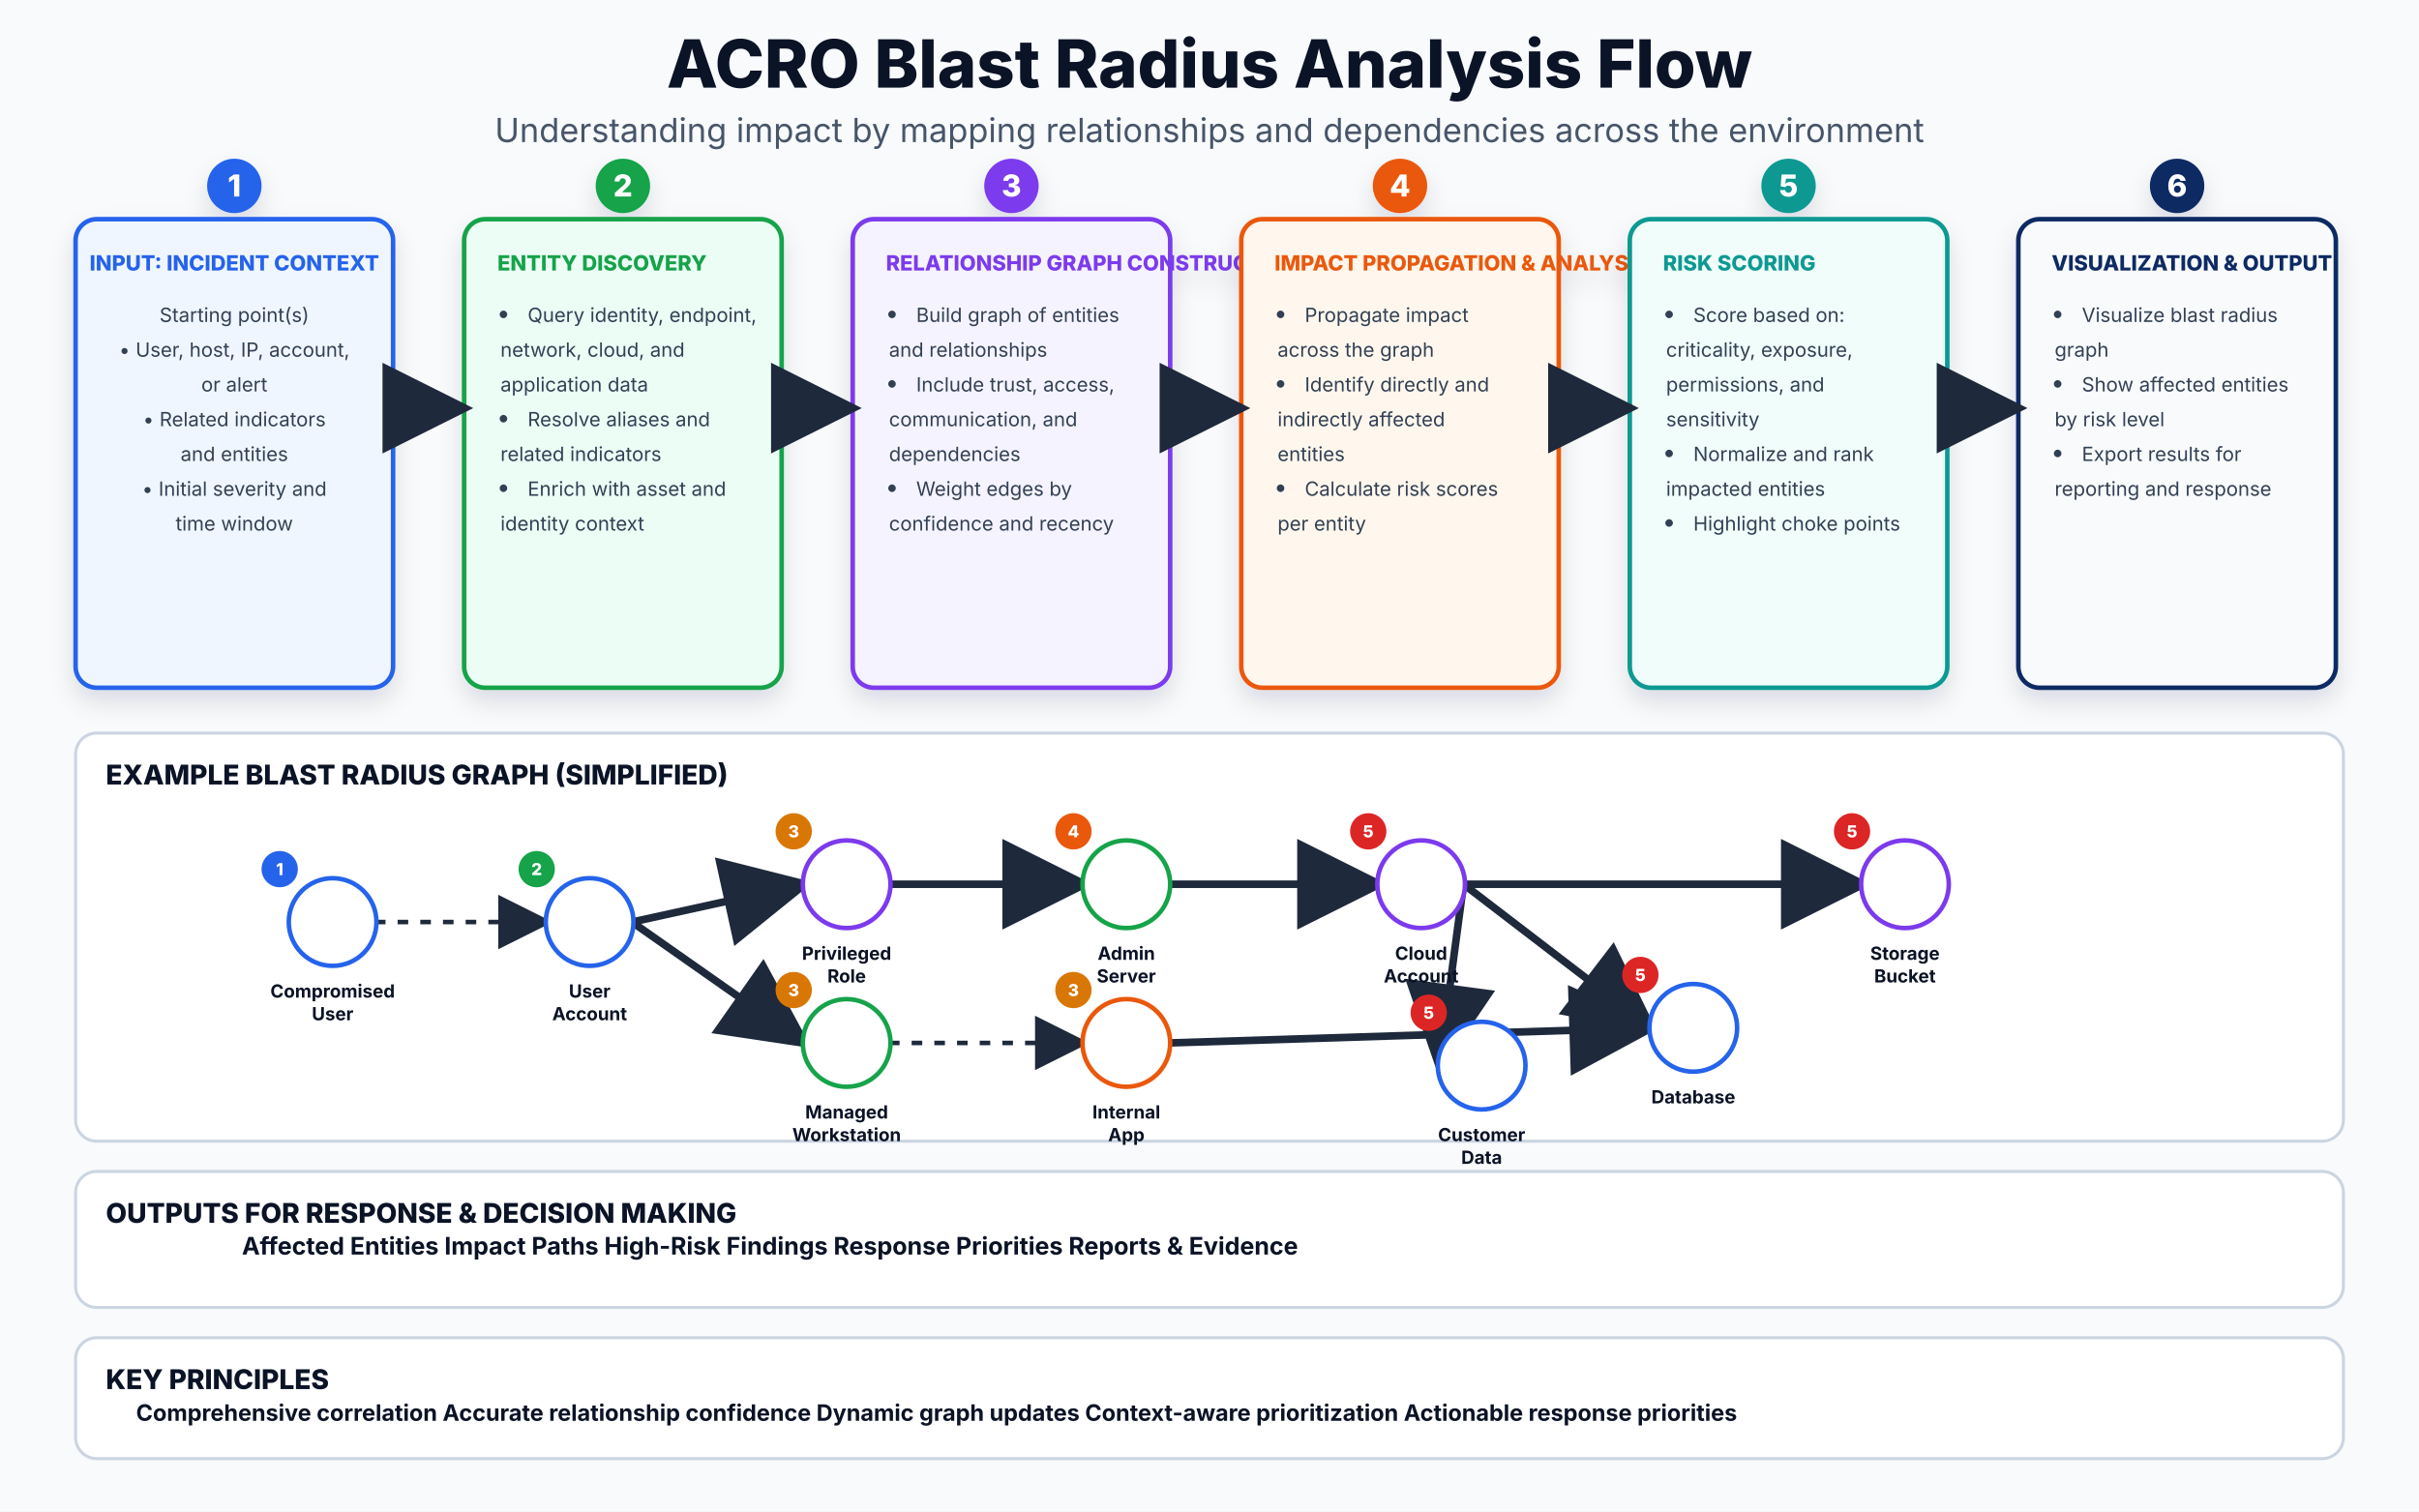
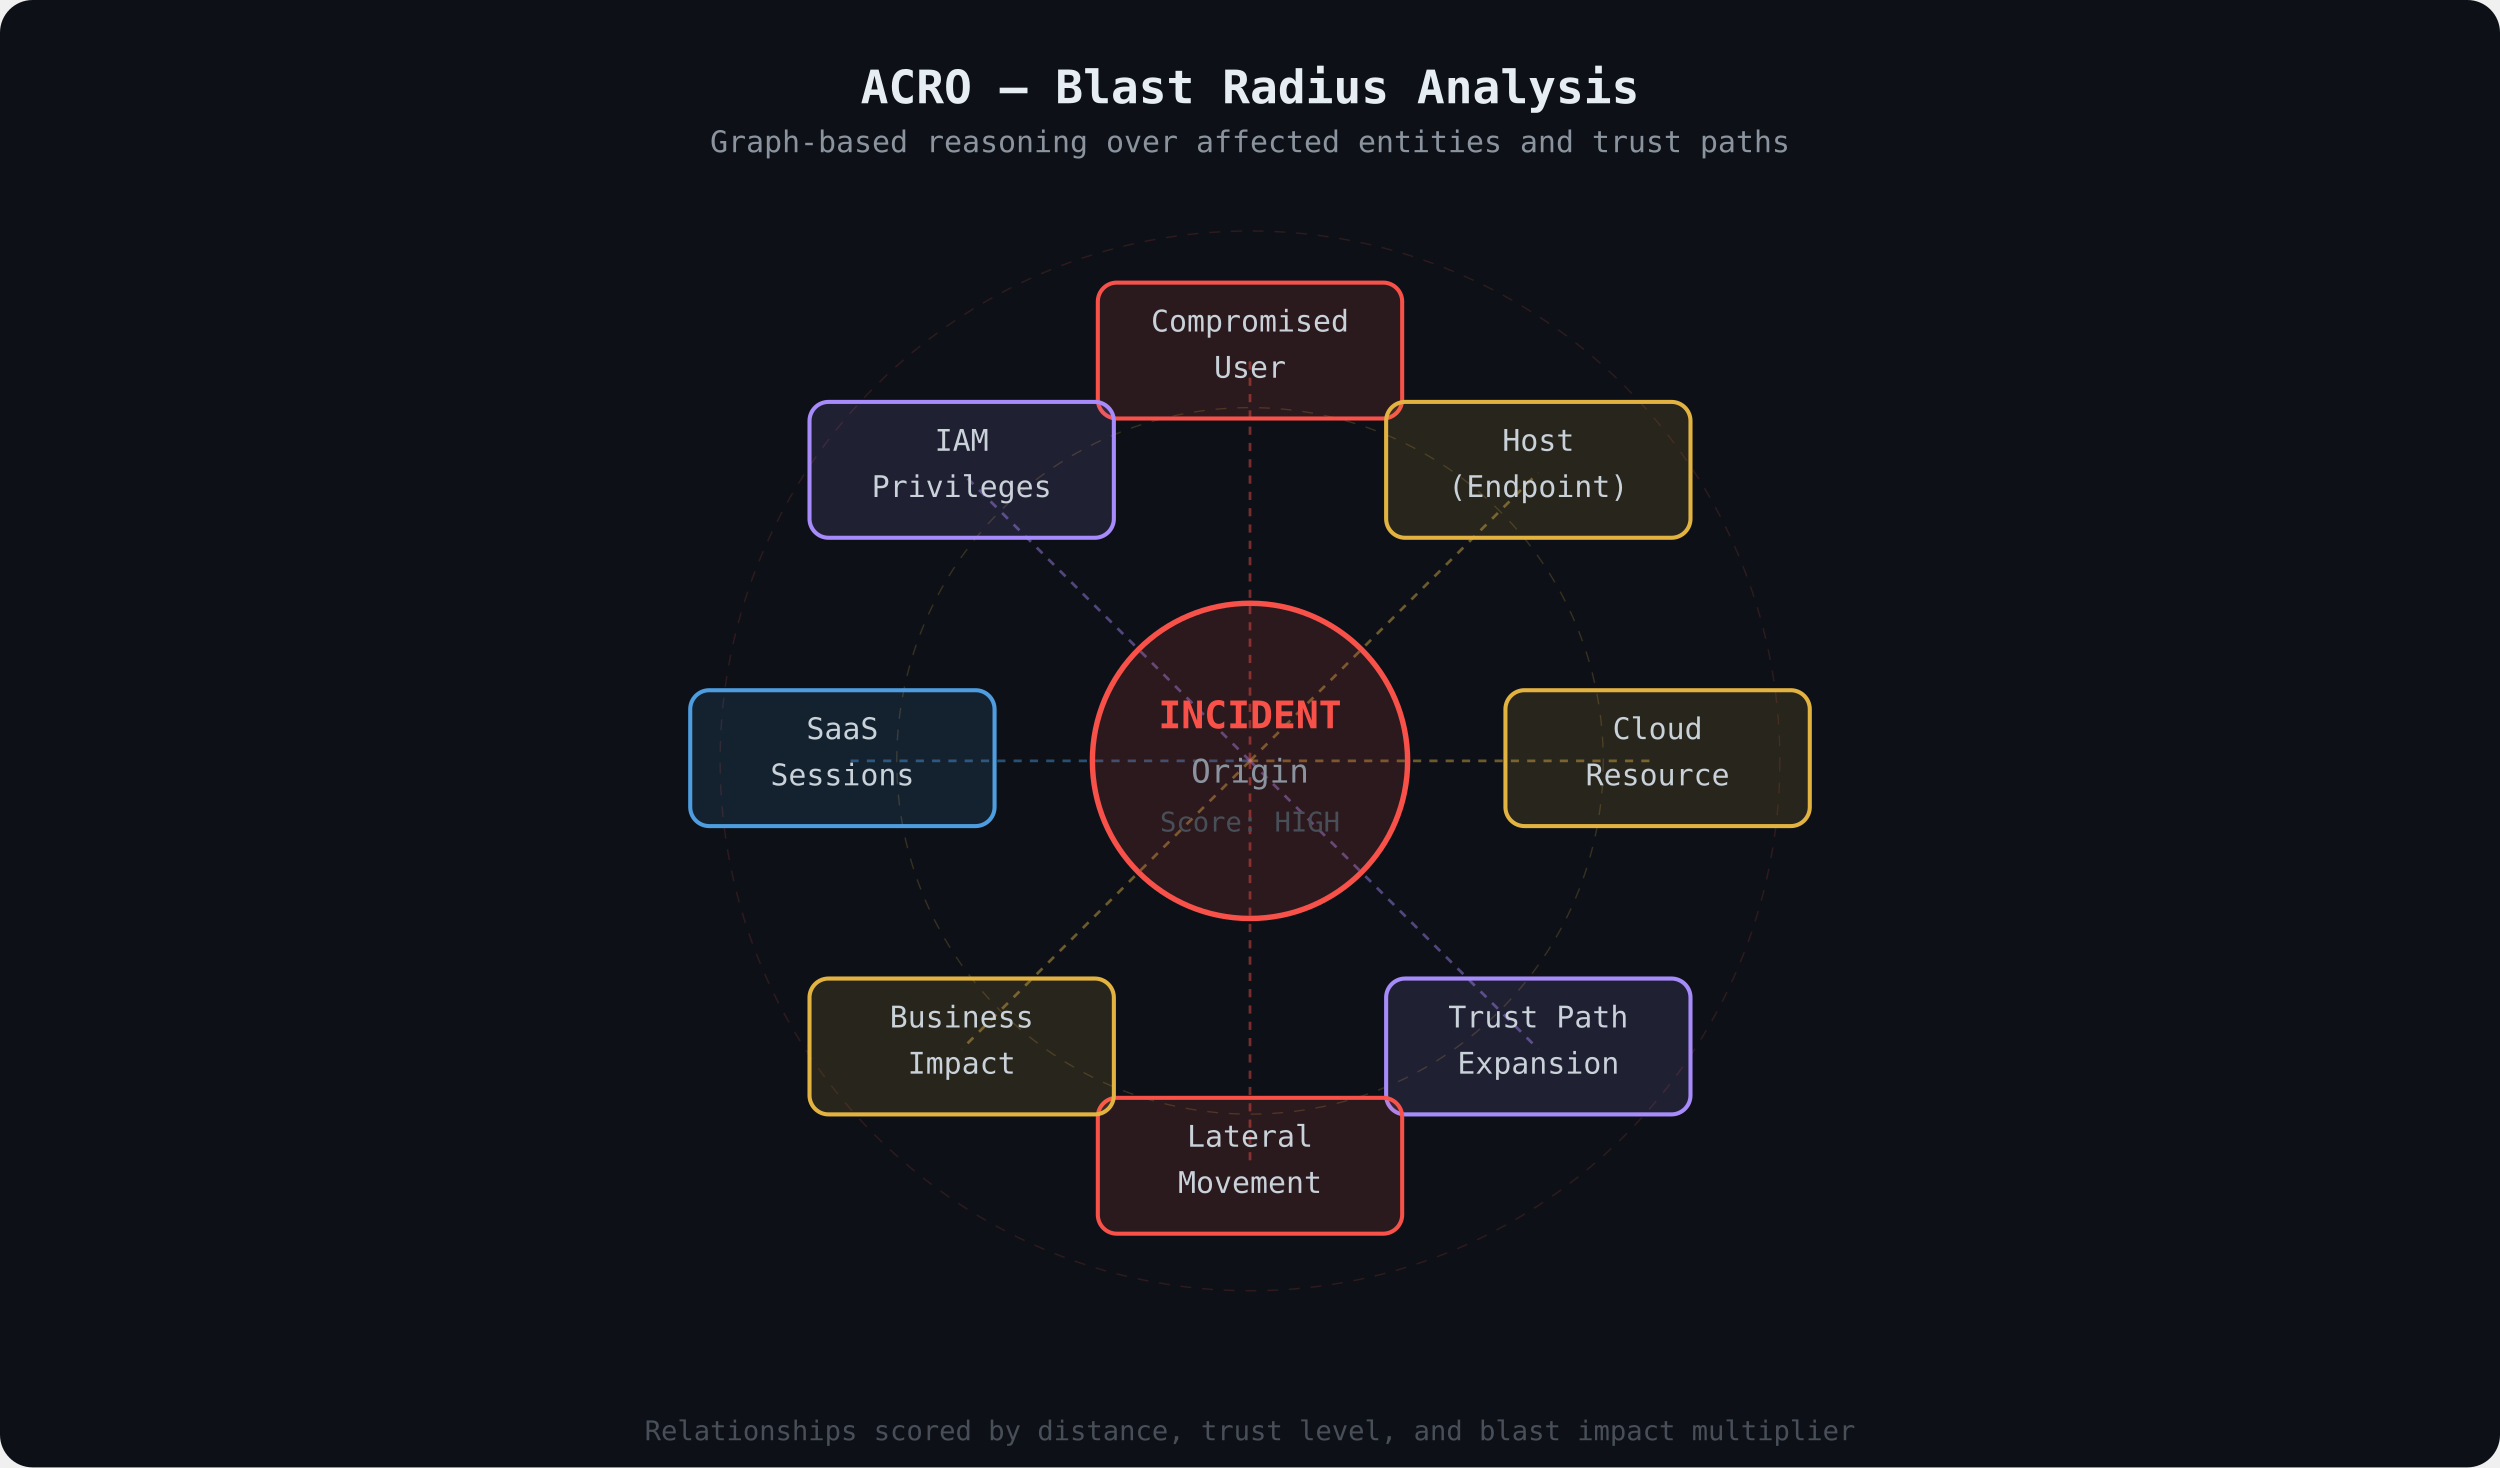
- <svg xmlns="http://www.w3.org/2000/svg" width="1600" height="1000" viewBox="0 0 1600 1000" role="img" aria-labelledby="title desc">
-   <defs>
-     <marker id="arrow" viewBox="0 0 10 10" refX="9" refY="5" markerWidth="12" markerHeight="12" orient="auto-start-reverse">
-       <path d="M 0 0 L 10 5 L 0 10 z" fill="#1e293b" />
-     </marker>
-     <filter id="shadow" x="-20%" y="-20%" width="140%" height="140%">
-       <feDropShadow dx="0" dy="8" stdDeviation="8" flood-color="#0f172a" flood-opacity="0.12" />
-     </filter>
-     <radialGradient id="darkGlow" cx="50%" cy="25%" r="80%">
-       <stop offset="0%" stop-color="#12345c" />
-       <stop offset="65%" stop-color="#07111f" />
-       <stop offset="100%" stop-color="#020617" />
-     </radialGradient>
-   </defs>
-   <rect width="1600" height="1000" fill="#f8fafc" />
-   <text id="title" x="800" y="58" text-anchor="middle" font-family="Inter,Arial,sans-serif" font-size="44" font-weight="800" fill="#0b1326">ACRO Blast Radius Analysis Flow</text>
-   <text id="desc" x="800" y="94" text-anchor="middle" font-family="Inter,Arial,sans-serif" font-size="22" fill="#475569">Understanding impact by mapping relationships and dependencies across the environment</text>
-   <g filter="url(#shadow)">
-     <rect x="50" y="145" width="210" height="310" rx="14" fill="#eff6ff" stroke="#2563eb" stroke-width="3" />
-     <circle cx="155" cy="123" r="18" fill="#2563eb" />
-     <text x="155" y="130" text-anchor="middle" font-family="Inter,Arial,sans-serif" font-size="20" font-weight="800" fill="#fff">1</text>
-     <text x="155" y="179" text-anchor="middle" font-family="Inter,Arial,sans-serif" font-size="14" font-weight="800" fill="#2563eb">INPUT: INCIDENT CONTEXT</text>
-     <text x="155" y="213" text-anchor="middle" font-family="Inter,Arial,sans-serif" font-size="13" fill="#334155">Starting point(s)</text>
-     <text x="155" y="236" text-anchor="middle" font-family="Inter,Arial,sans-serif" font-size="13" fill="#334155">• User, host, IP, account,</text>
-     <text x="155" y="259" text-anchor="middle" font-family="Inter,Arial,sans-serif" font-size="13" fill="#334155">or alert</text>
-     <text x="155" y="282" text-anchor="middle" font-family="Inter,Arial,sans-serif" font-size="13" fill="#334155">• Related indicators</text>
-     <text x="155" y="305" text-anchor="middle" font-family="Inter,Arial,sans-serif" font-size="13" fill="#334155">and entities</text>
-     <text x="155" y="328" text-anchor="middle" font-family="Inter,Arial,sans-serif" font-size="13" fill="#334155">• Initial severity and</text>
-     <text x="155" y="351" text-anchor="middle" font-family="Inter,Arial,sans-serif" font-size="13" fill="#334155">time window</text>
-   </g>
-   <g filter="url(#shadow)">
-     <rect x="307" y="145" width="210" height="310" rx="14" fill="#ecfdf5" stroke="#16a34a" stroke-width="3" />
-     <circle cx="412" cy="123" r="18" fill="#16a34a" />
-     <text x="412" y="130" text-anchor="middle" font-family="Inter,Arial,sans-serif" font-size="20" font-weight="800" fill="#fff">2</text>
-     <text x="329" y="179" text-anchor="start" font-family="Inter,Arial,sans-serif" font-size="14" font-weight="800" fill="#16a34a">ENTITY DISCOVERY</text>
-     <circle cx="333" cy="208" r="2.5" fill="#334155" />
-     <text x="349" y="213" text-anchor="start" font-family="Inter,Arial,sans-serif" font-size="13" fill="#334155">Query identity, endpoint,</text>
-     <text x="331" y="236" text-anchor="start" font-family="Inter,Arial,sans-serif" font-size="13" fill="#334155">network, cloud, and</text>
-     <text x="331" y="259" text-anchor="start" font-family="Inter,Arial,sans-serif" font-size="13" fill="#334155">application data</text>
-     <circle cx="333" cy="277" r="2.5" fill="#334155" />
-     <text x="349" y="282" text-anchor="start" font-family="Inter,Arial,sans-serif" font-size="13" fill="#334155">Resolve aliases and</text>
-     <text x="331" y="305" text-anchor="start" font-family="Inter,Arial,sans-serif" font-size="13" fill="#334155">related indicators</text>
-     <circle cx="333" cy="323" r="2.5" fill="#334155" />
-     <text x="349" y="328" text-anchor="start" font-family="Inter,Arial,sans-serif" font-size="13" fill="#334155">Enrich with asset and</text>
-     <text x="331" y="351" text-anchor="start" font-family="Inter,Arial,sans-serif" font-size="13" fill="#334155">identity context</text>
-   </g>
-   <g filter="url(#shadow)">
-     <rect x="564" y="145" width="210" height="310" rx="14" fill="#f5f3ff" stroke="#7c3aed" stroke-width="3" />
-     <circle cx="669" cy="123" r="18" fill="#7c3aed" />
-     <text x="669" y="130" text-anchor="middle" font-family="Inter,Arial,sans-serif" font-size="20" font-weight="800" fill="#fff">3</text>
-     <text x="586" y="179" text-anchor="start" font-family="Inter,Arial,sans-serif" font-size="14" font-weight="800" fill="#7c3aed">RELATIONSHIP GRAPH CONSTRUCTION</text>
-     <circle cx="590" cy="208" r="2.5" fill="#334155" />
-     <text x="606" y="213" text-anchor="start" font-family="Inter,Arial,sans-serif" font-size="13" fill="#334155">Build graph of entities</text>
-     <text x="588" y="236" text-anchor="start" font-family="Inter,Arial,sans-serif" font-size="13" fill="#334155">and relationships</text>
-     <circle cx="590" cy="254" r="2.5" fill="#334155" />
-     <text x="606" y="259" text-anchor="start" font-family="Inter,Arial,sans-serif" font-size="13" fill="#334155">Include trust, access,</text>
-     <text x="588" y="282" text-anchor="start" font-family="Inter,Arial,sans-serif" font-size="13" fill="#334155">communication, and</text>
-     <text x="588" y="305" text-anchor="start" font-family="Inter,Arial,sans-serif" font-size="13" fill="#334155">dependencies</text>
-     <circle cx="590" cy="323" r="2.5" fill="#334155" />
-     <text x="606" y="328" text-anchor="start" font-family="Inter,Arial,sans-serif" font-size="13" fill="#334155">Weight edges by</text>
-     <text x="588" y="351" text-anchor="start" font-family="Inter,Arial,sans-serif" font-size="13" fill="#334155">confidence and recency</text>
-   </g>
-   <g filter="url(#shadow)">
-     <rect x="821" y="145" width="210" height="310" rx="14" fill="#fff7ed" stroke="#ea580c" stroke-width="3" />
-     <circle cx="926" cy="123" r="18" fill="#ea580c" />
-     <text x="926" y="130" text-anchor="middle" font-family="Inter,Arial,sans-serif" font-size="20" font-weight="800" fill="#fff">4</text>
-     <text x="843" y="179" text-anchor="start" font-family="Inter,Arial,sans-serif" font-size="14" font-weight="800" fill="#ea580c">IMPACT PROPAGATION &amp; ANALYSIS</text>
-     <circle cx="847" cy="208" r="2.5" fill="#334155" />
-     <text x="863" y="213" text-anchor="start" font-family="Inter,Arial,sans-serif" font-size="13" fill="#334155">Propagate impact</text>
-     <text x="845" y="236" text-anchor="start" font-family="Inter,Arial,sans-serif" font-size="13" fill="#334155">across the graph</text>
-     <circle cx="847" cy="254" r="2.5" fill="#334155" />
-     <text x="863" y="259" text-anchor="start" font-family="Inter,Arial,sans-serif" font-size="13" fill="#334155">Identify directly and</text>
-     <text x="845" y="282" text-anchor="start" font-family="Inter,Arial,sans-serif" font-size="13" fill="#334155">indirectly affected</text>
-     <text x="845" y="305" text-anchor="start" font-family="Inter,Arial,sans-serif" font-size="13" fill="#334155">entities</text>
-     <circle cx="847" cy="323" r="2.5" fill="#334155" />
-     <text x="863" y="328" text-anchor="start" font-family="Inter,Arial,sans-serif" font-size="13" fill="#334155">Calculate risk scores</text>
-     <text x="845" y="351" text-anchor="start" font-family="Inter,Arial,sans-serif" font-size="13" fill="#334155">per entity</text>
-   </g>
-   <g filter="url(#shadow)">
-     <rect x="1078" y="145" width="210" height="310" rx="14" fill="#f0fdfa" stroke="#0f9992" stroke-width="3" />
-     <circle cx="1183" cy="123" r="18" fill="#0f9992" />
-     <text x="1183" y="130" text-anchor="middle" font-family="Inter,Arial,sans-serif" font-size="20" font-weight="800" fill="#fff">5</text>
-     <text x="1100" y="179" text-anchor="start" font-family="Inter,Arial,sans-serif" font-size="14" font-weight="800" fill="#0f9992">RISK SCORING</text>
-     <circle cx="1104" cy="208" r="2.5" fill="#334155" />
-     <text x="1120" y="213" text-anchor="start" font-family="Inter,Arial,sans-serif" font-size="13" fill="#334155">Score based on:</text>
-     <text x="1102" y="236" text-anchor="start" font-family="Inter,Arial,sans-serif" font-size="13" fill="#334155">criticality, exposure,</text>
-     <text x="1102" y="259" text-anchor="start" font-family="Inter,Arial,sans-serif" font-size="13" fill="#334155">permissions, and</text>
-     <text x="1102" y="282" text-anchor="start" font-family="Inter,Arial,sans-serif" font-size="13" fill="#334155">sensitivity</text>
-     <circle cx="1104" cy="300" r="2.5" fill="#334155" />
-     <text x="1120" y="305" text-anchor="start" font-family="Inter,Arial,sans-serif" font-size="13" fill="#334155">Normalize and rank</text>
-     <text x="1102" y="328" text-anchor="start" font-family="Inter,Arial,sans-serif" font-size="13" fill="#334155">impacted entities</text>
-     <circle cx="1104" cy="346" r="2.5" fill="#334155" />
-     <text x="1120" y="351" text-anchor="start" font-family="Inter,Arial,sans-serif" font-size="13" fill="#334155">Highlight choke points</text>
-   </g>
-   <g filter="url(#shadow)">
-     <rect x="1335" y="145" width="210" height="310" rx="14" fill="#f8fafc" stroke="#102a63" stroke-width="3" />
-     <circle cx="1440" cy="123" r="18" fill="#102a63" />
-     <text x="1440" y="130" text-anchor="middle" font-family="Inter,Arial,sans-serif" font-size="20" font-weight="800" fill="#fff">6</text>
-     <text x="1357" y="179" text-anchor="start" font-family="Inter,Arial,sans-serif" font-size="14" font-weight="800" fill="#102a63">VISUALIZATION &amp; OUTPUT</text>
-     <circle cx="1361" cy="208" r="2.5" fill="#334155" />
-     <text x="1377" y="213" text-anchor="start" font-family="Inter,Arial,sans-serif" font-size="13" fill="#334155">Visualize blast radius</text>
-     <text x="1359" y="236" text-anchor="start" font-family="Inter,Arial,sans-serif" font-size="13" fill="#334155">graph</text>
-     <circle cx="1361" cy="254" r="2.5" fill="#334155" />
-     <text x="1377" y="259" text-anchor="start" font-family="Inter,Arial,sans-serif" font-size="13" fill="#334155">Show affected entities</text>
-     <text x="1359" y="282" text-anchor="start" font-family="Inter,Arial,sans-serif" font-size="13" fill="#334155">by risk level</text>
-     <circle cx="1361" cy="300" r="2.5" fill="#334155" />
-     <text x="1377" y="305" text-anchor="start" font-family="Inter,Arial,sans-serif" font-size="13" fill="#334155">Export results for</text>
-     <text x="1359" y="328" text-anchor="start" font-family="Inter,Arial,sans-serif" font-size="13" fill="#334155">reporting and response</text>
-   </g>
-   <path d="M 260 270 L 307 270" fill="none" stroke="#1e293b" stroke-width="5" marker-end="url(#arrow)" />
-   <path d="M 517 270 L 564 270" fill="none" stroke="#1e293b" stroke-width="5" marker-end="url(#arrow)" />
-   <path d="M 774 270 L 821 270" fill="none" stroke="#1e293b" stroke-width="5" marker-end="url(#arrow)" />
-   <path d="M 1031 270 L 1078 270" fill="none" stroke="#1e293b" stroke-width="5" marker-end="url(#arrow)" />
-   <path d="M 1288 270 L 1335 270" fill="none" stroke="#1e293b" stroke-width="5" marker-end="url(#arrow)" />
-   <rect x="50" y="485" width="1500" height="270" rx="14" fill="#ffffff" stroke="#cbd5e1" stroke-width="2" />
-   <text x="70" y="519" font-family="Inter,Arial,sans-serif" font-size="18" font-weight="800" fill="#0b1326">EXAMPLE BLAST RADIUS GRAPH (SIMPLIFIED)</text>
-   <path d="M 248 610 L 362 610" fill="none" stroke="#1e293b" stroke-width="3" stroke-dasharray="7 8" marker-end="url(#arrow)" />
-   <path d="M 418 610 L 532 585" fill="none" stroke="#1e293b" stroke-width="5" marker-end="url(#arrow)" />
-   <path d="M 588 585 L 717 585" fill="none" stroke="#1e293b" stroke-width="5" marker-end="url(#arrow)" />
-   <path d="M 773 585 L 912 585" fill="none" stroke="#1e293b" stroke-width="5" marker-end="url(#arrow)" />
-   <path d="M 968 585 L 1232 585" fill="none" stroke="#1e293b" stroke-width="5" marker-end="url(#arrow)" />
-   <path d="M 418 610 L 532 690" fill="none" stroke="#1e293b" stroke-width="5" marker-end="url(#arrow)" />
-   <path d="M 588 690 L 717 690" fill="none" stroke="#1e293b" stroke-width="3" stroke-dasharray="7 8" marker-end="url(#arrow)" />
-   <path d="M 773 690 L 1092 680" fill="none" stroke="#1e293b" stroke-width="5" marker-end="url(#arrow)" />
-   <path d="M 968 585 L 1092 680" fill="none" stroke="#1e293b" stroke-width="5" marker-end="url(#arrow)" />
-   <path d="M 968 585 L 952 705" fill="none" stroke="#1e293b" stroke-width="5" marker-end="url(#arrow)" />
-   <circle cx="220" cy="610" r="29" fill="#fff" stroke="#2563eb" stroke-width="3" />
-   <circle cx="185" cy="575" r="12" fill="#2563eb" />
-   <text x="185" y="579" text-anchor="middle" font-family="Inter,Arial,sans-serif" font-size="11" font-weight="800" fill="#fff">1</text>
-   <text x="220" y="660" text-anchor="middle" font-family="Inter,Arial,sans-serif" font-size="12" font-weight="700" fill="#0b1326">Compromised</text>
-   <text x="220" y="675" text-anchor="middle" font-family="Inter,Arial,sans-serif" font-size="12" font-weight="700" fill="#0b1326">User</text>
-   <circle cx="390" cy="610" r="29" fill="#fff" stroke="#2563eb" stroke-width="3" />
-   <circle cx="355" cy="575" r="12" fill="#16a34a" />
-   <text x="355" y="579" text-anchor="middle" font-family="Inter,Arial,sans-serif" font-size="11" font-weight="800" fill="#fff">2</text>
-   <text x="390" y="660" text-anchor="middle" font-family="Inter,Arial,sans-serif" font-size="12" font-weight="700" fill="#0b1326">User</text>
-   <text x="390" y="675" text-anchor="middle" font-family="Inter,Arial,sans-serif" font-size="12" font-weight="700" fill="#0b1326">Account</text>
-   <circle cx="560" cy="585" r="29" fill="#fff" stroke="#7c3aed" stroke-width="3" />
-   <circle cx="525" cy="550" r="12" fill="#d97706" />
-   <text x="525" y="554" text-anchor="middle" font-family="Inter,Arial,sans-serif" font-size="11" font-weight="800" fill="#fff">3</text>
-   <text x="560" y="635" text-anchor="middle" font-family="Inter,Arial,sans-serif" font-size="12" font-weight="700" fill="#0b1326">Privileged</text>
-   <text x="560" y="650" text-anchor="middle" font-family="Inter,Arial,sans-serif" font-size="12" font-weight="700" fill="#0b1326">Role</text>
-   <circle cx="745" cy="585" r="29" fill="#fff" stroke="#16a34a" stroke-width="3" />
-   <circle cx="710" cy="550" r="12" fill="#ea580c" />
-   <text x="710" y="554" text-anchor="middle" font-family="Inter,Arial,sans-serif" font-size="11" font-weight="800" fill="#fff">4</text>
-   <text x="745" y="635" text-anchor="middle" font-family="Inter,Arial,sans-serif" font-size="12" font-weight="700" fill="#0b1326">Admin</text>
-   <text x="745" y="650" text-anchor="middle" font-family="Inter,Arial,sans-serif" font-size="12" font-weight="700" fill="#0b1326">Server</text>
-   <circle cx="940" cy="585" r="29" fill="#fff" stroke="#7c3aed" stroke-width="3" />
-   <circle cx="905" cy="550" r="12" fill="#dc2626" />
-   <text x="905" y="554" text-anchor="middle" font-family="Inter,Arial,sans-serif" font-size="11" font-weight="800" fill="#fff">5</text>
-   <text x="940" y="635" text-anchor="middle" font-family="Inter,Arial,sans-serif" font-size="12" font-weight="700" fill="#0b1326">Cloud</text>
-   <text x="940" y="650" text-anchor="middle" font-family="Inter,Arial,sans-serif" font-size="12" font-weight="700" fill="#0b1326">Account</text>
-   <circle cx="1260" cy="585" r="29" fill="#fff" stroke="#7c3aed" stroke-width="3" />
-   <circle cx="1225" cy="550" r="12" fill="#dc2626" />
-   <text x="1225" y="554" text-anchor="middle" font-family="Inter,Arial,sans-serif" font-size="11" font-weight="800" fill="#fff">5</text>
-   <text x="1260" y="635" text-anchor="middle" font-family="Inter,Arial,sans-serif" font-size="12" font-weight="700" fill="#0b1326">Storage</text>
-   <text x="1260" y="650" text-anchor="middle" font-family="Inter,Arial,sans-serif" font-size="12" font-weight="700" fill="#0b1326">Bucket</text>
-   <circle cx="560" cy="690" r="29" fill="#fff" stroke="#16a34a" stroke-width="3" />
-   <circle cx="525" cy="655" r="12" fill="#d97706" />
-   <text x="525" y="659" text-anchor="middle" font-family="Inter,Arial,sans-serif" font-size="11" font-weight="800" fill="#fff">3</text>
-   <text x="560" y="740" text-anchor="middle" font-family="Inter,Arial,sans-serif" font-size="12" font-weight="700" fill="#0b1326">Managed</text>
-   <text x="560" y="755" text-anchor="middle" font-family="Inter,Arial,sans-serif" font-size="12" font-weight="700" fill="#0b1326">Workstation</text>
-   <circle cx="745" cy="690" r="29" fill="#fff" stroke="#ea580c" stroke-width="3" />
-   <circle cx="710" cy="655" r="12" fill="#d97706" />
-   <text x="710" y="659" text-anchor="middle" font-family="Inter,Arial,sans-serif" font-size="11" font-weight="800" fill="#fff">3</text>
-   <text x="745" y="740" text-anchor="middle" font-family="Inter,Arial,sans-serif" font-size="12" font-weight="700" fill="#0b1326">Internal</text>
-   <text x="745" y="755" text-anchor="middle" font-family="Inter,Arial,sans-serif" font-size="12" font-weight="700" fill="#0b1326">App</text>
-   <circle cx="1120" cy="680" r="29" fill="#fff" stroke="#2563eb" stroke-width="3" />
-   <circle cx="1085" cy="645" r="12" fill="#dc2626" />
-   <text x="1085" y="649" text-anchor="middle" font-family="Inter,Arial,sans-serif" font-size="11" font-weight="800" fill="#fff">5</text>
-   <text x="1120" y="730" text-anchor="middle" font-family="Inter,Arial,sans-serif" font-size="12" font-weight="700" fill="#0b1326">Database</text>
-   <circle cx="980" cy="705" r="29" fill="#fff" stroke="#2563eb" stroke-width="3" />
-   <circle cx="945" cy="670" r="12" fill="#dc2626" />
-   <text x="945" y="674" text-anchor="middle" font-family="Inter,Arial,sans-serif" font-size="11" font-weight="800" fill="#fff">5</text>
-   <text x="980" y="755" text-anchor="middle" font-family="Inter,Arial,sans-serif" font-size="12" font-weight="700" fill="#0b1326">Customer</text>
-   <text x="980" y="770" text-anchor="middle" font-family="Inter,Arial,sans-serif" font-size="12" font-weight="700" fill="#0b1326">Data</text>
-   <rect x="50" y="775" width="1500" height="90" rx="14" fill="#ffffff" stroke="#cbd5e1" stroke-width="2" />
-   <text x="70" y="809" font-family="Inter,Arial,sans-serif" font-size="18" font-weight="800" fill="#0b1326">OUTPUTS FOR RESPONSE &amp; DECISION MAKING</text>
-   <text x="160" y="830" text-anchor="start" font-family="Inter,Arial,sans-serif" font-size="16" font-weight="700" fill="#0b1326">Affected Entities        Impact Paths        High-Risk Findings        Response Priorities        Reports &amp; Evidence</text>
-   <rect x="50" y="885" width="1500" height="80" rx="14" fill="#ffffff" stroke="#cbd5e1" stroke-width="2" />
-   <text x="70" y="919" font-family="Inter,Arial,sans-serif" font-size="18" font-weight="800" fill="#0b1326">KEY PRINCIPLES</text>
-   <text x="90" y="940" text-anchor="start" font-family="Inter,Arial,sans-serif" font-size="15" font-weight="700" fill="#0b1326">Comprehensive correlation     Accurate relationship confidence     Dynamic graph updates     Context-aware prioritization     Actionable response priorities</text>
+ <svg xmlns="http://www.w3.org/2000/svg" viewBox="0 0 920 540" width="920" height="540">
+   <rect width="920" height="540" rx="12" fill="#0d1117" />
+   <text x="460" y="38" text-anchor="middle" font-family="JetBrains Mono, Fira Code, monospace" font-size="17" fill="#e6edf3" font-weight="bold">ACRO — Blast Radius Analysis</text>
+   <text x="460" y="56" text-anchor="middle" font-family="JetBrains Mono, Fira Code, monospace" font-size="11" fill="#8b949e">Graph-based reasoning over affected entities and trust paths</text>
+   <circle cx="460" cy="280" r="195" fill="none" stroke="#f85149" stroke-width="0.5" stroke-opacity="0.15" stroke-dasharray="4 4" />
+   <circle cx="460" cy="280" r="130" fill="none" stroke="#e3b341" stroke-width="0.5" stroke-opacity="0.2" stroke-dasharray="4 4" />
+   <line x1="460" y1="280" x2="460.0" y2="130.0" stroke="#f85149" stroke-width="1" stroke-opacity="0.45" stroke-dasharray="3 3" />
+   <rect x="404.0" y="104.0" width="112" height="50" rx="7" fill="#f8514920" stroke="#f85149" stroke-width="1.5" />
+   <text x="460.0" y="122.0" text-anchor="middle" font-family="JetBrains Mono, Fira Code, monospace" font-size="11" fill="#c9d1d9" font-weight="normal">Compromised</text>
+   <text x="460.0" y="139.0" text-anchor="middle" font-family="JetBrains Mono, Fira Code, monospace" font-size="11" fill="#c9d1d9" font-weight="normal">User</text>
+   <line x1="460" y1="280" x2="566.1" y2="173.9" stroke="#e3b341" stroke-width="1" stroke-opacity="0.45" stroke-dasharray="3 3" />
+   <rect x="510.1" y="147.9" width="112" height="50" rx="7" fill="#e3b34120" stroke="#e3b341" stroke-width="1.5" />
+   <text x="566.1" y="165.9" text-anchor="middle" font-family="JetBrains Mono, Fira Code, monospace" font-size="11" fill="#c9d1d9" font-weight="normal">Host</text>
+   <text x="566.1" y="182.9" text-anchor="middle" font-family="JetBrains Mono, Fira Code, monospace" font-size="11" fill="#c9d1d9" font-weight="normal">(Endpoint)</text>
+   <line x1="460" y1="280" x2="610.0" y2="280.0" stroke="#e3b341" stroke-width="1" stroke-opacity="0.45" stroke-dasharray="3 3" />
+   <rect x="554.0" y="254.0" width="112" height="50" rx="7" fill="#e3b34120" stroke="#e3b341" stroke-width="1.5" />
+   <text x="610.0" y="272.0" text-anchor="middle" font-family="JetBrains Mono, Fira Code, monospace" font-size="11" fill="#c9d1d9" font-weight="normal">Cloud</text>
+   <text x="610.0" y="289.0" text-anchor="middle" font-family="JetBrains Mono, Fira Code, monospace" font-size="11" fill="#c9d1d9" font-weight="normal">Resource</text>
+   <line x1="460" y1="280" x2="566.1" y2="386.1" stroke="#a78bfa" stroke-width="1" stroke-opacity="0.45" stroke-dasharray="3 3" />
+   <rect x="510.1" y="360.1" width="112" height="50" rx="7" fill="#a78bfa20" stroke="#a78bfa" stroke-width="1.5" />
+   <text x="566.1" y="378.1" text-anchor="middle" font-family="JetBrains Mono, Fira Code, monospace" font-size="11" fill="#c9d1d9" font-weight="normal">Trust Path</text>
+   <text x="566.1" y="395.1" text-anchor="middle" font-family="JetBrains Mono, Fira Code, monospace" font-size="11" fill="#c9d1d9" font-weight="normal">Expansion</text>
+   <line x1="460" y1="280" x2="460.0" y2="430.0" stroke="#f85149" stroke-width="1" stroke-opacity="0.45" stroke-dasharray="3 3" />
+   <rect x="404.0" y="404.0" width="112" height="50" rx="7" fill="#f8514920" stroke="#f85149" stroke-width="1.5" />
+   <text x="460.0" y="422.0" text-anchor="middle" font-family="JetBrains Mono, Fira Code, monospace" font-size="11" fill="#c9d1d9" font-weight="normal">Lateral</text>
+   <text x="460.0" y="439.0" text-anchor="middle" font-family="JetBrains Mono, Fira Code, monospace" font-size="11" fill="#c9d1d9" font-weight="normal">Movement</text>
+   <line x1="460" y1="280" x2="353.9" y2="386.1" stroke="#e3b341" stroke-width="1" stroke-opacity="0.45" stroke-dasharray="3 3" />
+   <rect x="297.9" y="360.1" width="112" height="50" rx="7" fill="#e3b34120" stroke="#e3b341" stroke-width="1.5" />
+   <text x="353.9" y="378.1" text-anchor="middle" font-family="JetBrains Mono, Fira Code, monospace" font-size="11" fill="#c9d1d9" font-weight="normal">Business</text>
+   <text x="353.9" y="395.1" text-anchor="middle" font-family="JetBrains Mono, Fira Code, monospace" font-size="11" fill="#c9d1d9" font-weight="normal">Impact</text>
+   <line x1="460" y1="280" x2="310.0" y2="280.0" stroke="#4d9de0" stroke-width="1" stroke-opacity="0.45" stroke-dasharray="3 3" />
+   <rect x="254.0" y="254.0" width="112" height="50" rx="7" fill="#4d9de020" stroke="#4d9de0" stroke-width="1.5" />
+   <text x="310.0" y="272.0" text-anchor="middle" font-family="JetBrains Mono, Fira Code, monospace" font-size="11" fill="#c9d1d9" font-weight="normal">SaaS</text>
+   <text x="310.0" y="289.0" text-anchor="middle" font-family="JetBrains Mono, Fira Code, monospace" font-size="11" fill="#c9d1d9" font-weight="normal">Sessions</text>
+   <line x1="460" y1="280" x2="353.9" y2="173.9" stroke="#a78bfa" stroke-width="1" stroke-opacity="0.45" stroke-dasharray="3 3" />
+   <rect x="297.9" y="147.9" width="112" height="50" rx="7" fill="#a78bfa20" stroke="#a78bfa" stroke-width="1.5" />
+   <text x="353.9" y="165.9" text-anchor="middle" font-family="JetBrains Mono, Fira Code, monospace" font-size="11" fill="#c9d1d9" font-weight="normal">IAM</text>
+   <text x="353.9" y="182.9" text-anchor="middle" font-family="JetBrains Mono, Fira Code, monospace" font-size="11" fill="#c9d1d9" font-weight="normal">Privileges</text>
+   <circle cx="460" cy="280" r="58" fill="#f8514922" stroke="#f85149" stroke-width="2" />
+   <text x="460" y="268" text-anchor="middle" font-family="JetBrains Mono, Fira Code, monospace" font-size="14" fill="#f85149" font-weight="bold">INCIDENT</text>
+   <text x="460" y="288" text-anchor="middle" font-family="JetBrains Mono, Fira Code, monospace" font-size="12" fill="#8b949e" font-weight="normal">Origin</text>
+   <text x="460" y="306" text-anchor="middle" font-family="JetBrains Mono, Fira Code, monospace" font-size="10" fill="#484f58" font-weight="normal">Score: HIGH</text>
+   <text x="460" y="530" text-anchor="middle" font-family="JetBrains Mono, Fira Code, monospace" font-size="10" fill="#484f58">Relationships scored by distance, trust level, and blast impact multiplier</text>
</svg>
